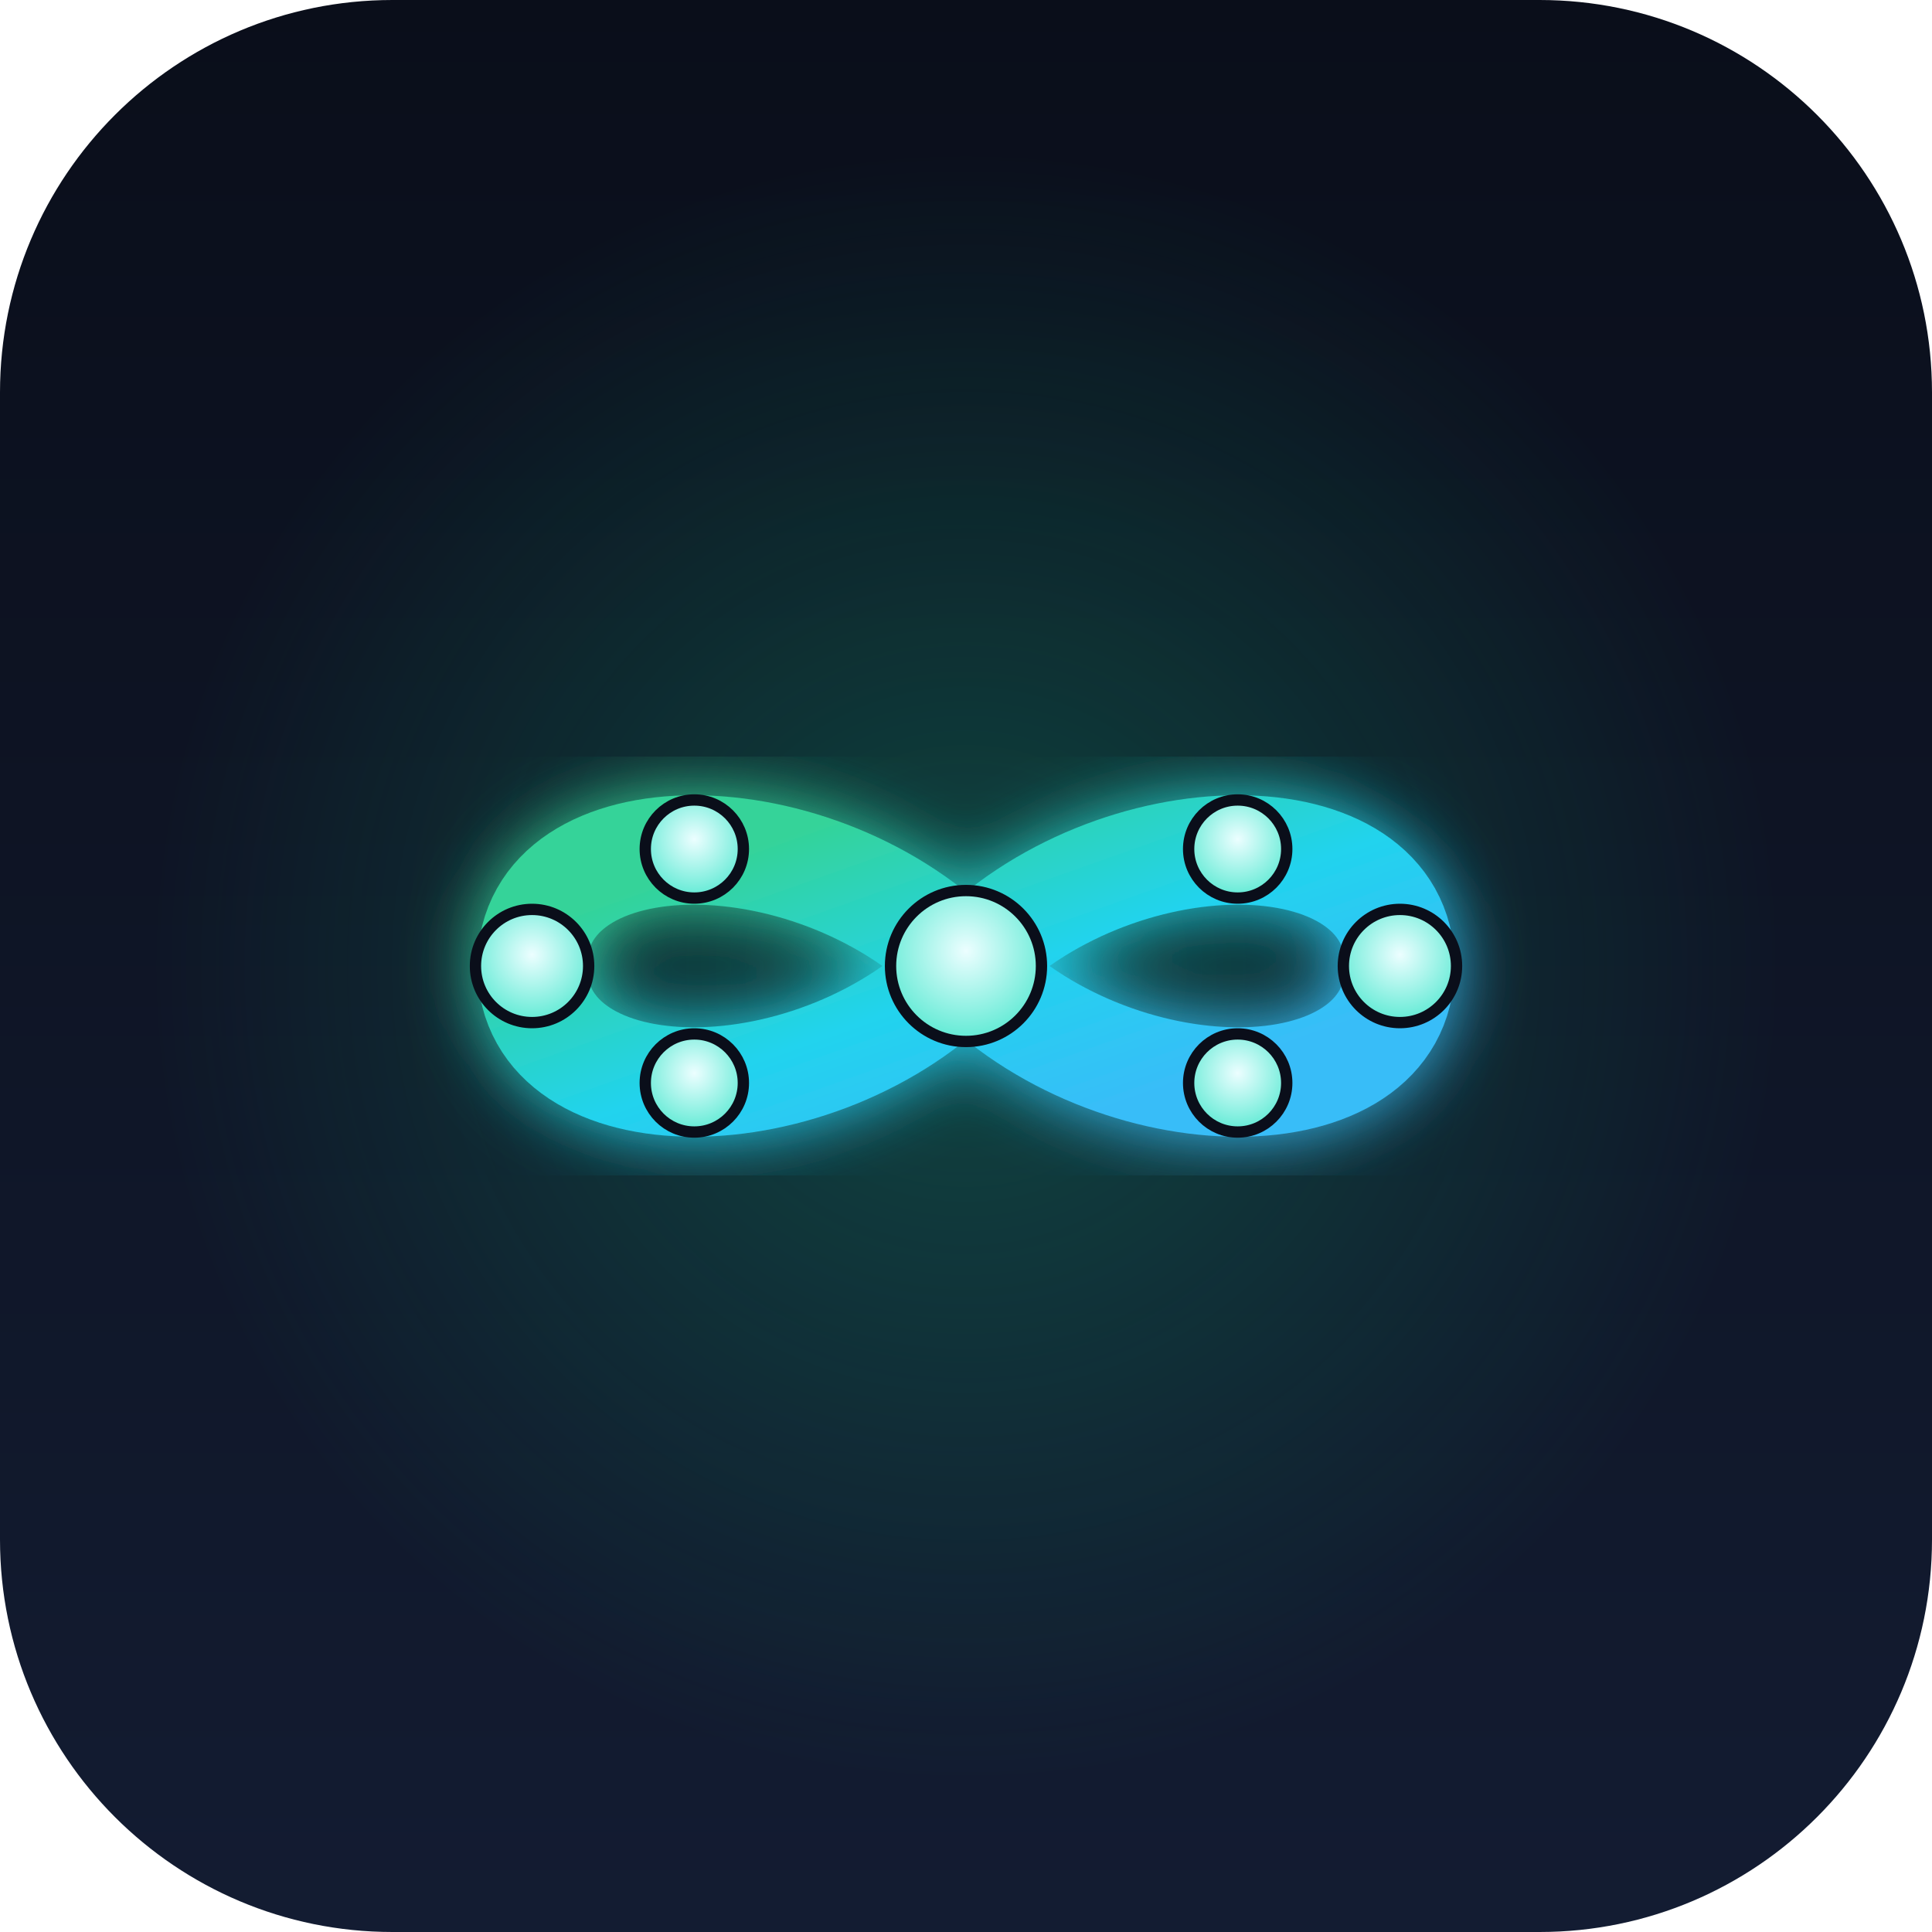
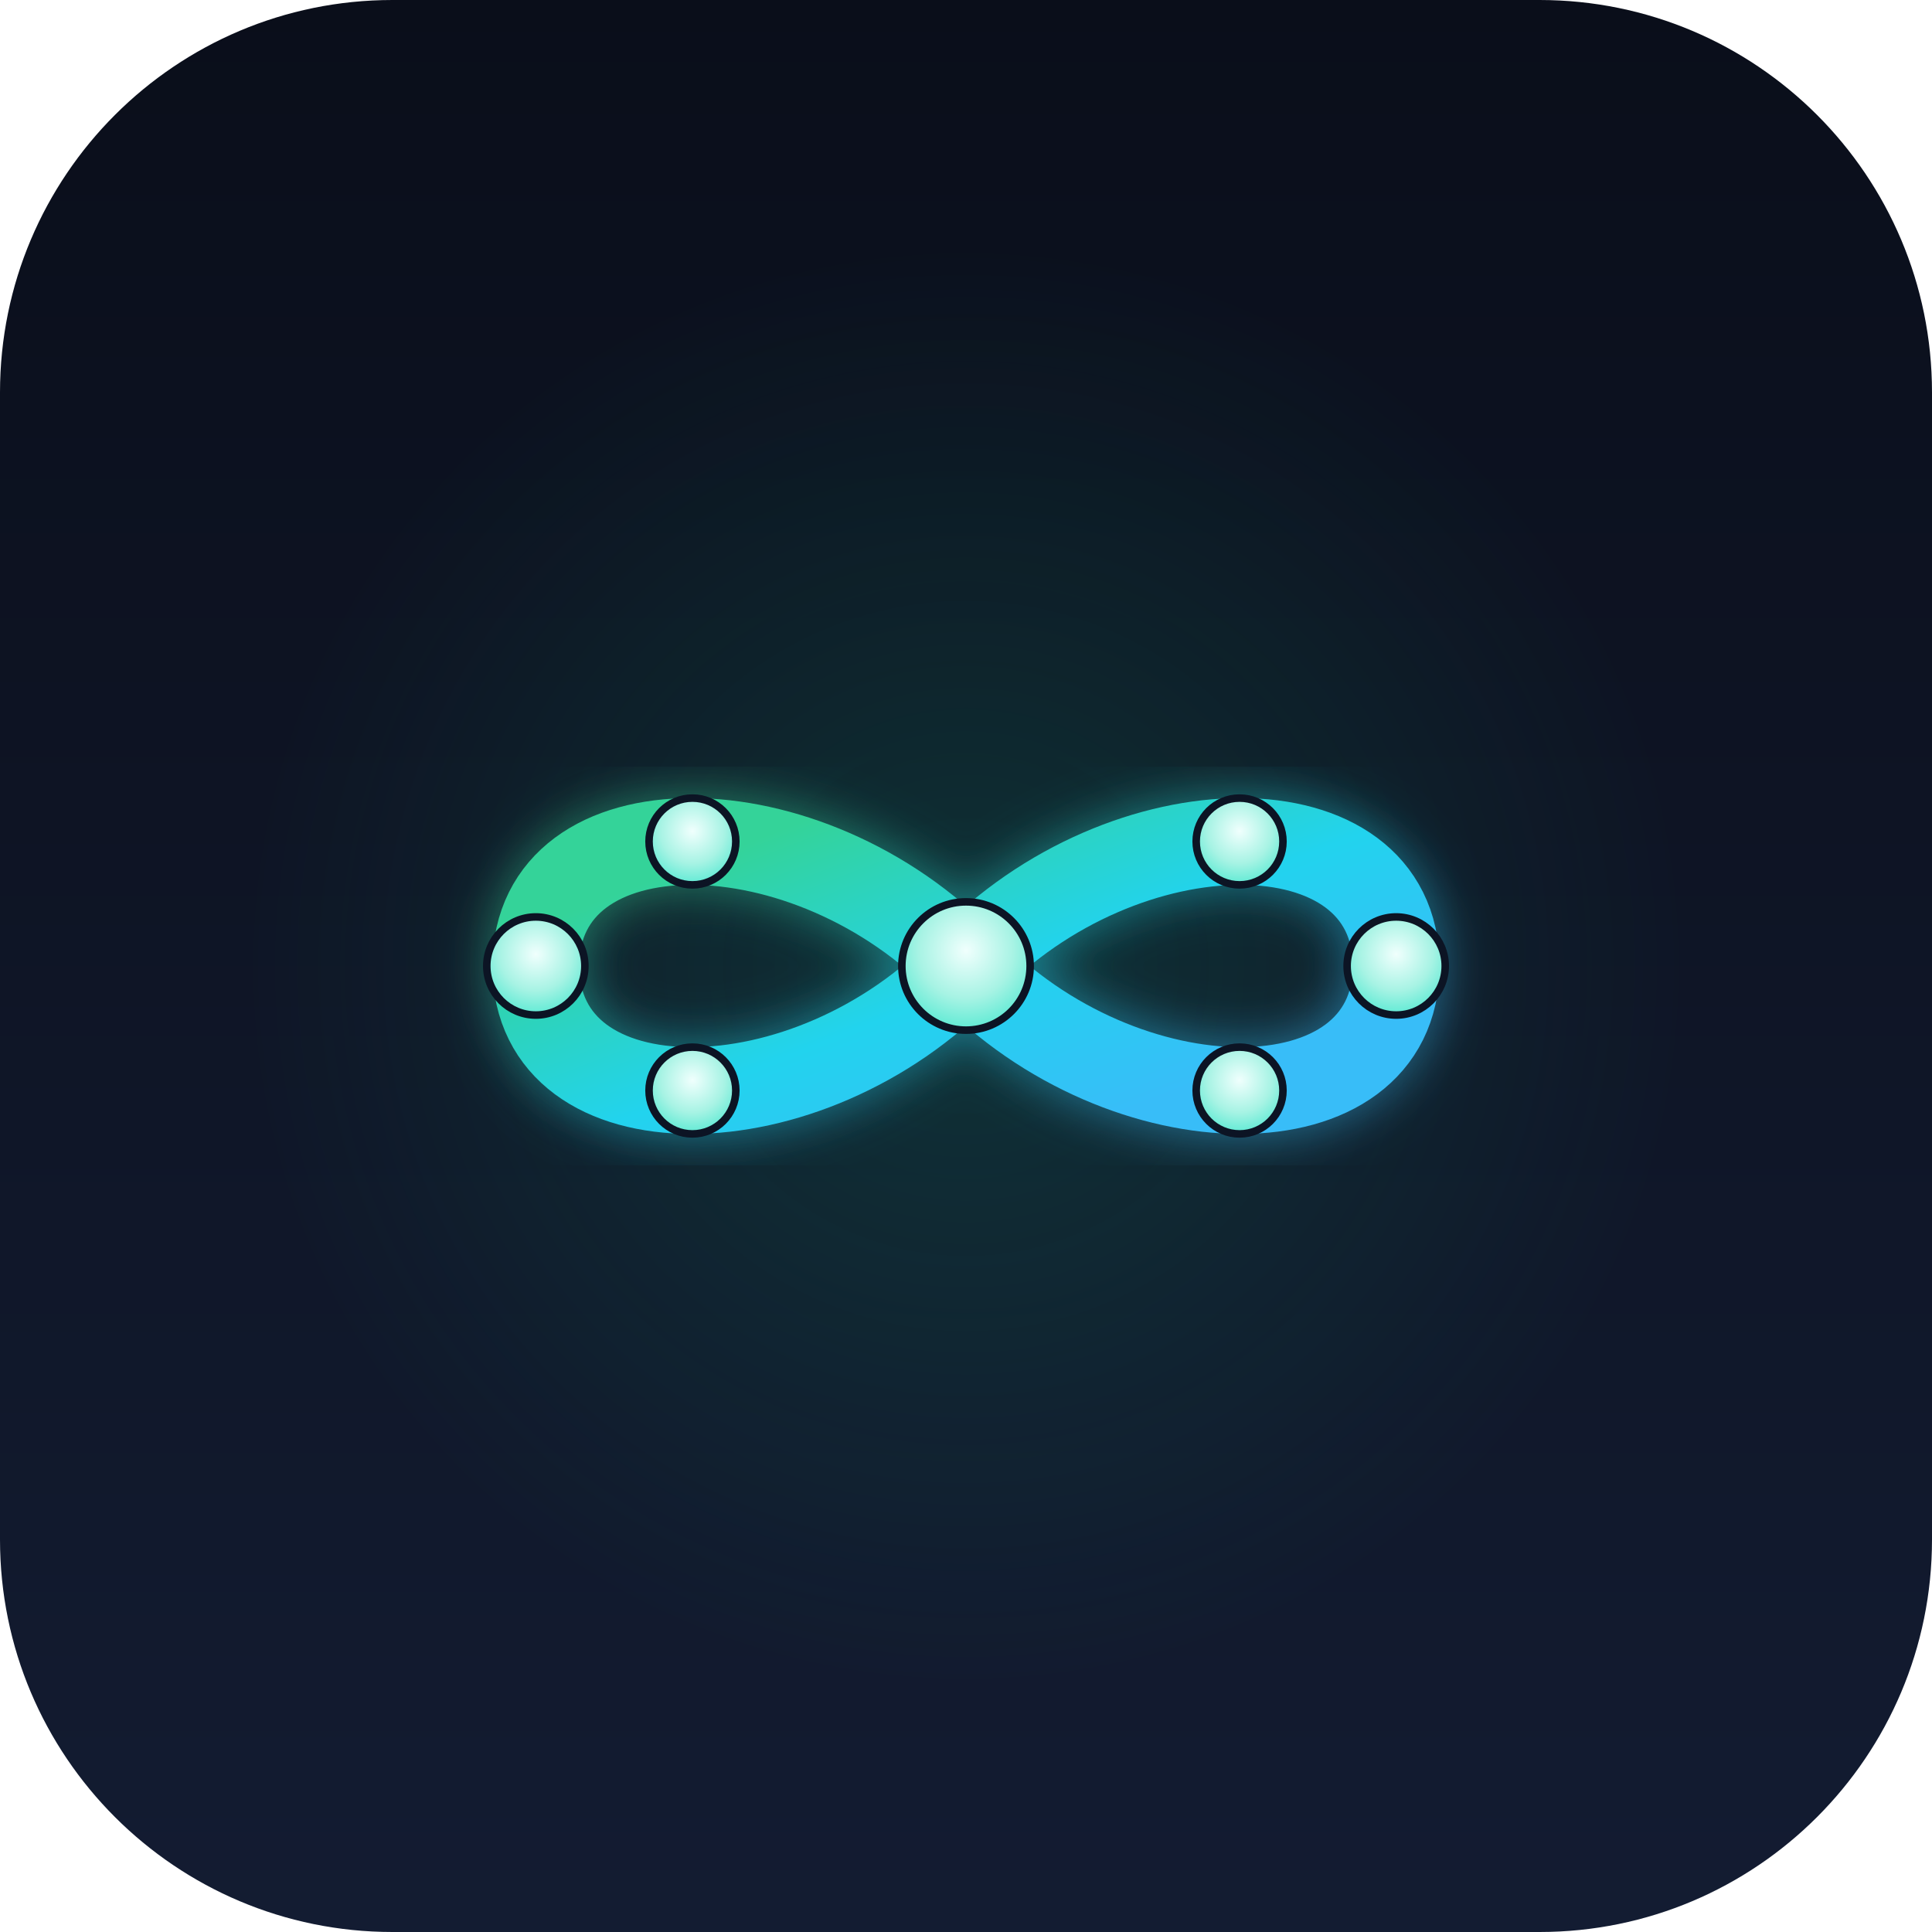
<svg xmlns="http://www.w3.org/2000/svg" width="1024" height="1024" viewBox="0 0 1024 1024">
  <defs>
    <linearGradient id="bg" x1="0" y1="0" x2="0" y2="1">
      <stop offset="0" stop-color="#0A0E1A" />
      <stop offset="1" stop-color="#131C32" />
    </linearGradient>
    <radialGradient id="halo" cx="0.5" cy="0.5" r="0.5">
-       <stop offset="0" stop-color="#10B981" stop-opacity="0.30" />
+       <stop offset="0" stop-color="#10B981" stop-opacity="0.18" />
      <stop offset="1" stop-color="#10B981" stop-opacity="0" />
    </radialGradient>
    <linearGradient id="mesh" x1="0.1" y1="0.2" x2="0.9" y2="0.8">
      <stop offset="0" stop-color="#34D399" />
      <stop offset="0.55" stop-color="#22D3EE" />
      <stop offset="1" stop-color="#38BDF8" />
    </linearGradient>
-     <radialGradient id="node" cx="0.5" cy="0.4" r="0.6">
-       <stop offset="0" stop-color="#ECFEFF" />
+     <radialGradient id="node" cx="0.5" cy="0.38" r="0.62">
+       <stop offset="0" stop-color="#F0FFFD" />
+       <stop offset="0.6" stop-color="#A7F3E4" />
      <stop offset="1" stop-color="#5EEAD4" />
    </radialGradient>
-     <filter id="glow" x="-40%" y="-40%" width="180%" height="180%">
-       <feGaussianBlur stdDeviation="18" result="b" />
-       <feMerge>
-         <feMergeNode in="b" />
-         <feMergeNode in="SourceGraphic" />
-       </feMerge>
+     <filter id="soft" x="-30%" y="-30%" width="160%" height="160%">
+       <feGaussianBlur stdDeviation="13" />
    </filter>
  </defs>
  <rect x="0" y="0" width="1024" height="1024" rx="208" fill="url(#bg)" />
-   <circle cx="512" cy="512" r="430" fill="url(#halo)" />
-   <g fill="none" stroke="url(#mesh)" stroke-width="58" stroke-linecap="round" filter="url(#glow)">
-     <path d="M512 512 C590 430 742 430 742 512 C742 594 590 594 512 512              C434 430 282 430 282 512 C282 594 434 594 512 512 Z" />
-   </g>
-   <g fill="url(#node)" stroke="#0A0E1A" stroke-width="6">
-     <circle cx="742" cy="512" r="30" />
-     <circle cx="282" cy="512" r="30" />
-     <circle cx="656" cy="450" r="26" />
-     <circle cx="656" cy="574" r="26" />
-     <circle cx="368" cy="450" r="26" />
-     <circle cx="368" cy="574" r="26" />
-     <circle cx="512" cy="512" r="40" />
+   <circle cx="512" cy="512" r="380" fill="url(#halo)" />
+   <defs>
+     <path id="inf" d="M512 512 C596 424 740 424 740 512 C740 600 596 600 512 512                       C428 424 284 424 284 512 C284 600 428 600 512 512 Z" />
+   </defs>
+   <use href="#inf" fill="none" stroke="url(#mesh)" stroke-width="48" stroke-linecap="round" filter="url(#soft)" opacity="0.5" />
+   <use href="#inf" fill="none" stroke="url(#mesh)" stroke-width="46" stroke-linecap="round" />
+   <g fill="url(#node)" stroke="#0C1424" stroke-width="4">
+     <circle cx="740" cy="512" r="26" />
+     <circle cx="284" cy="512" r="26" />
+     <circle cx="657" cy="446" r="23" />
+     <circle cx="657" cy="578" r="23" />
+     <circle cx="367" cy="446" r="23" />
+     <circle cx="367" cy="578" r="23" />
+     <circle cx="512" cy="512" r="34" />
  </g>
</svg>
